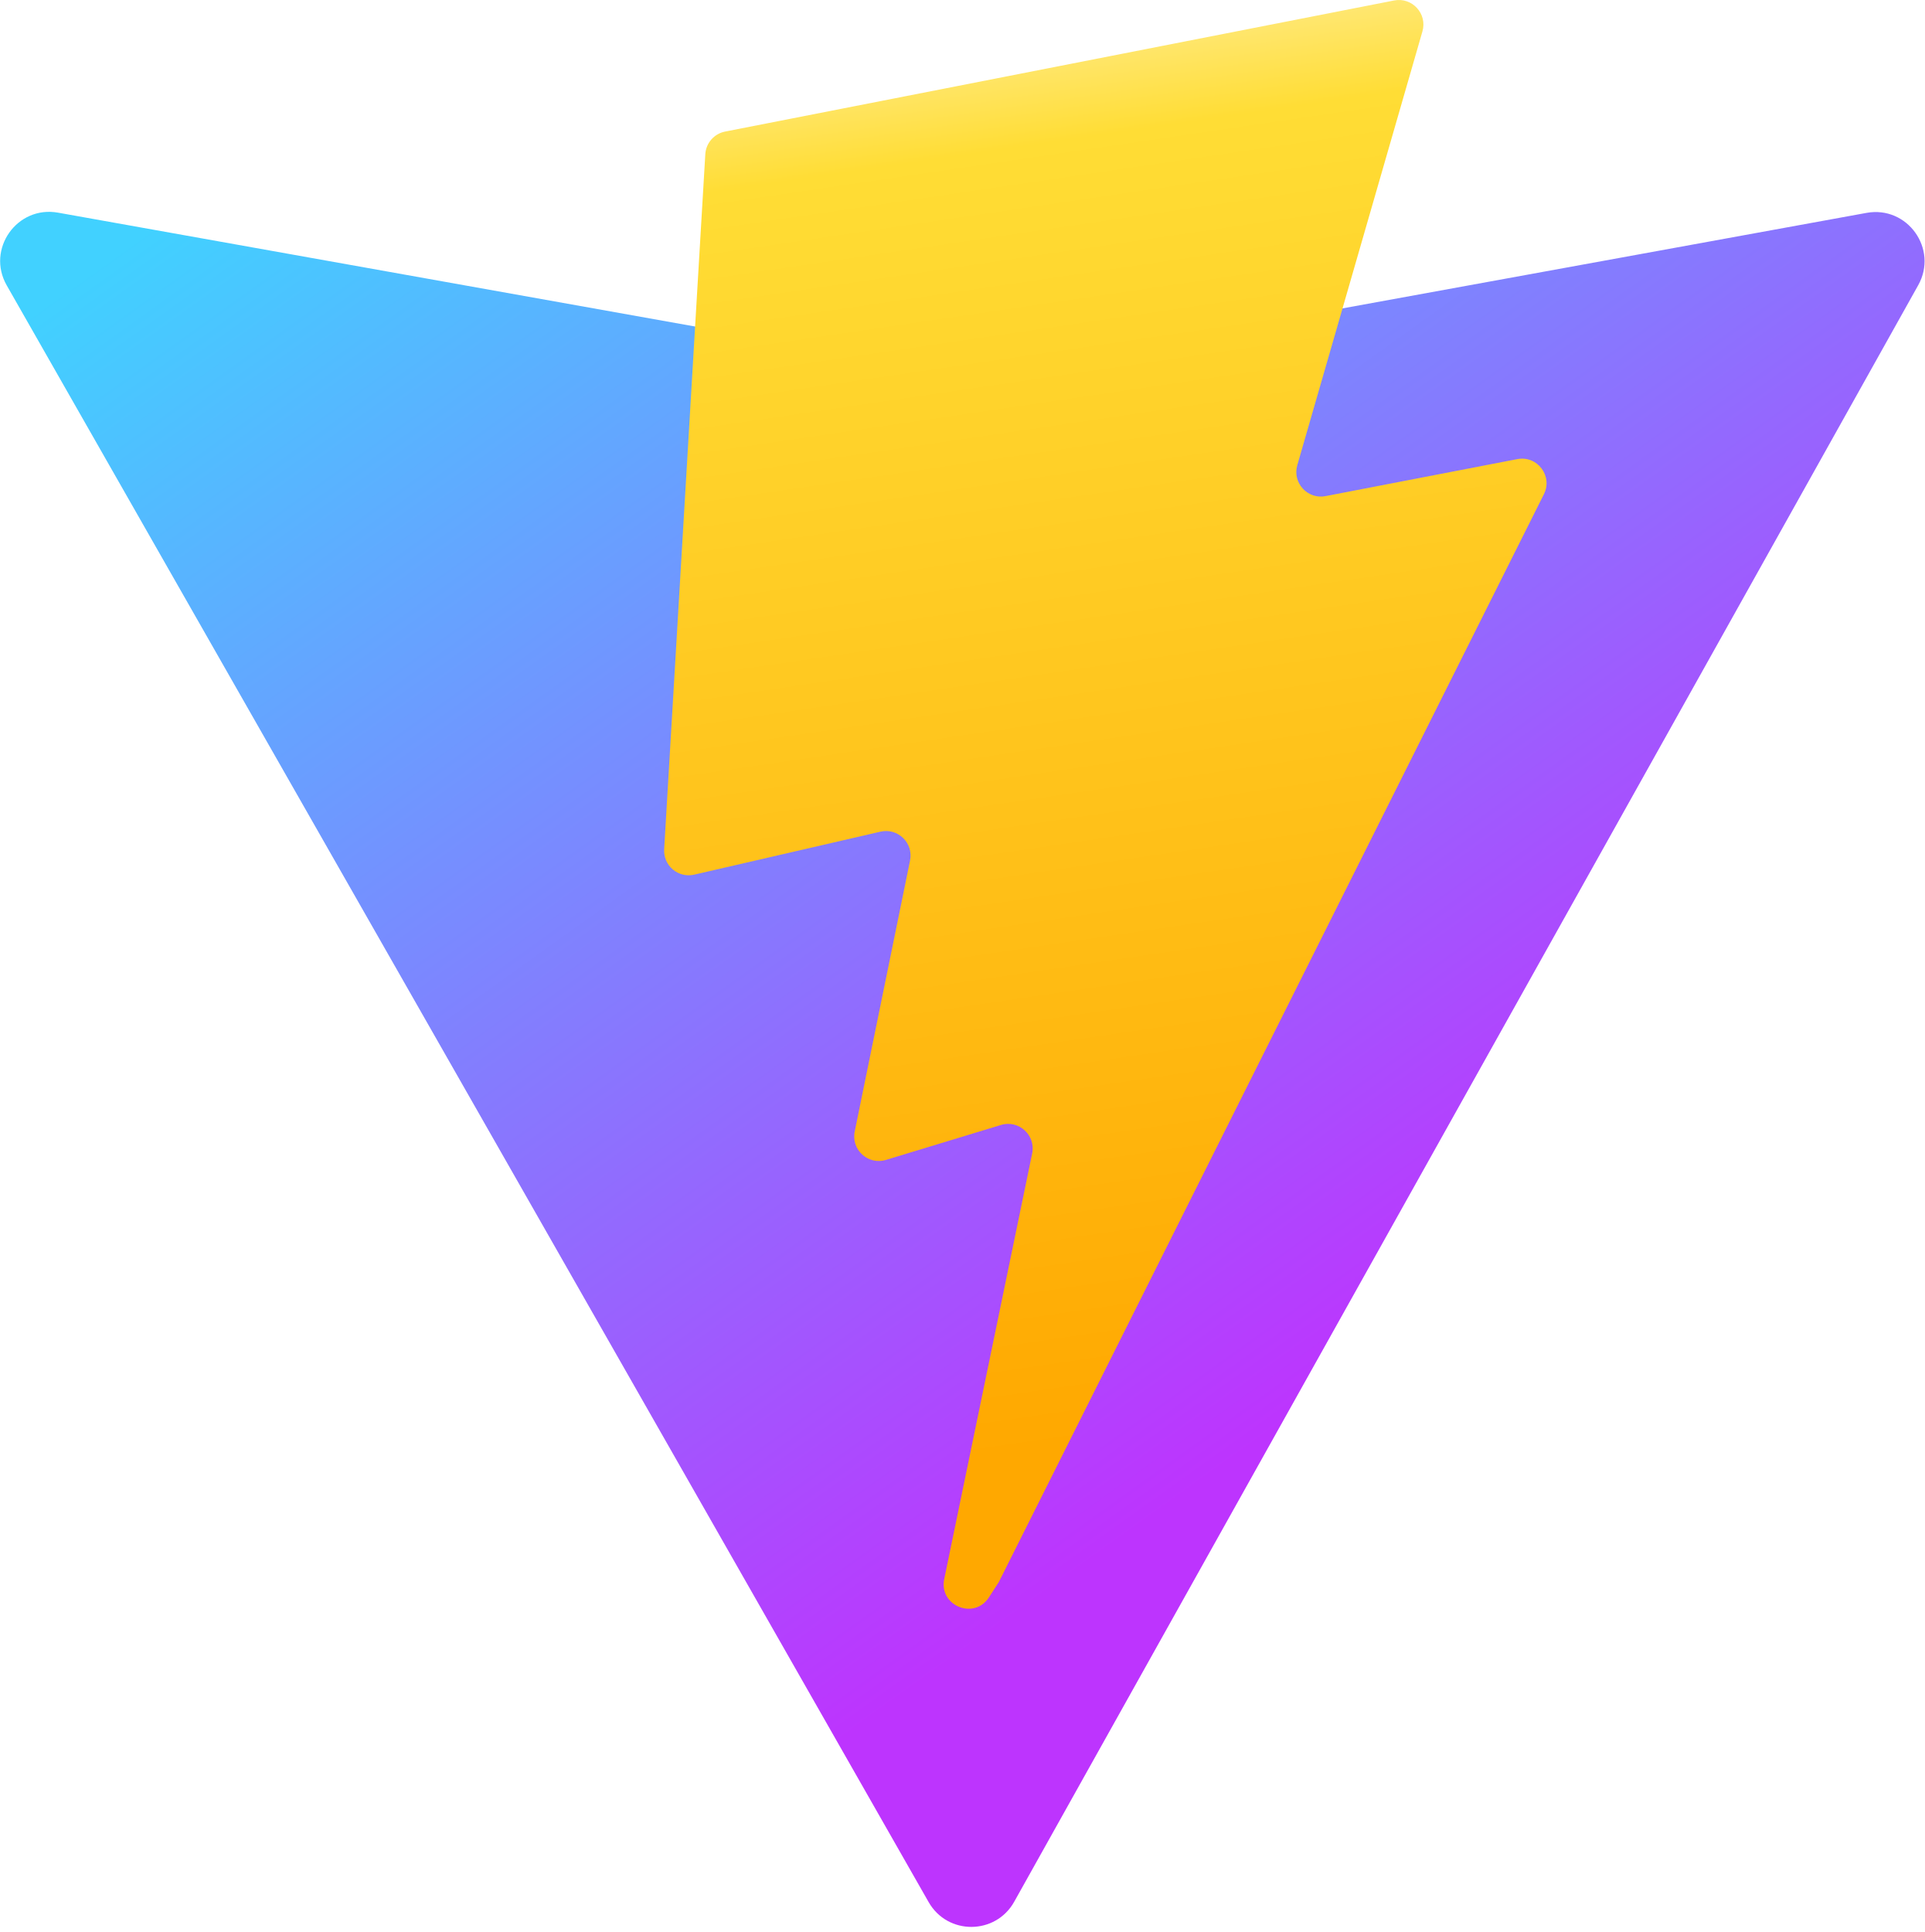
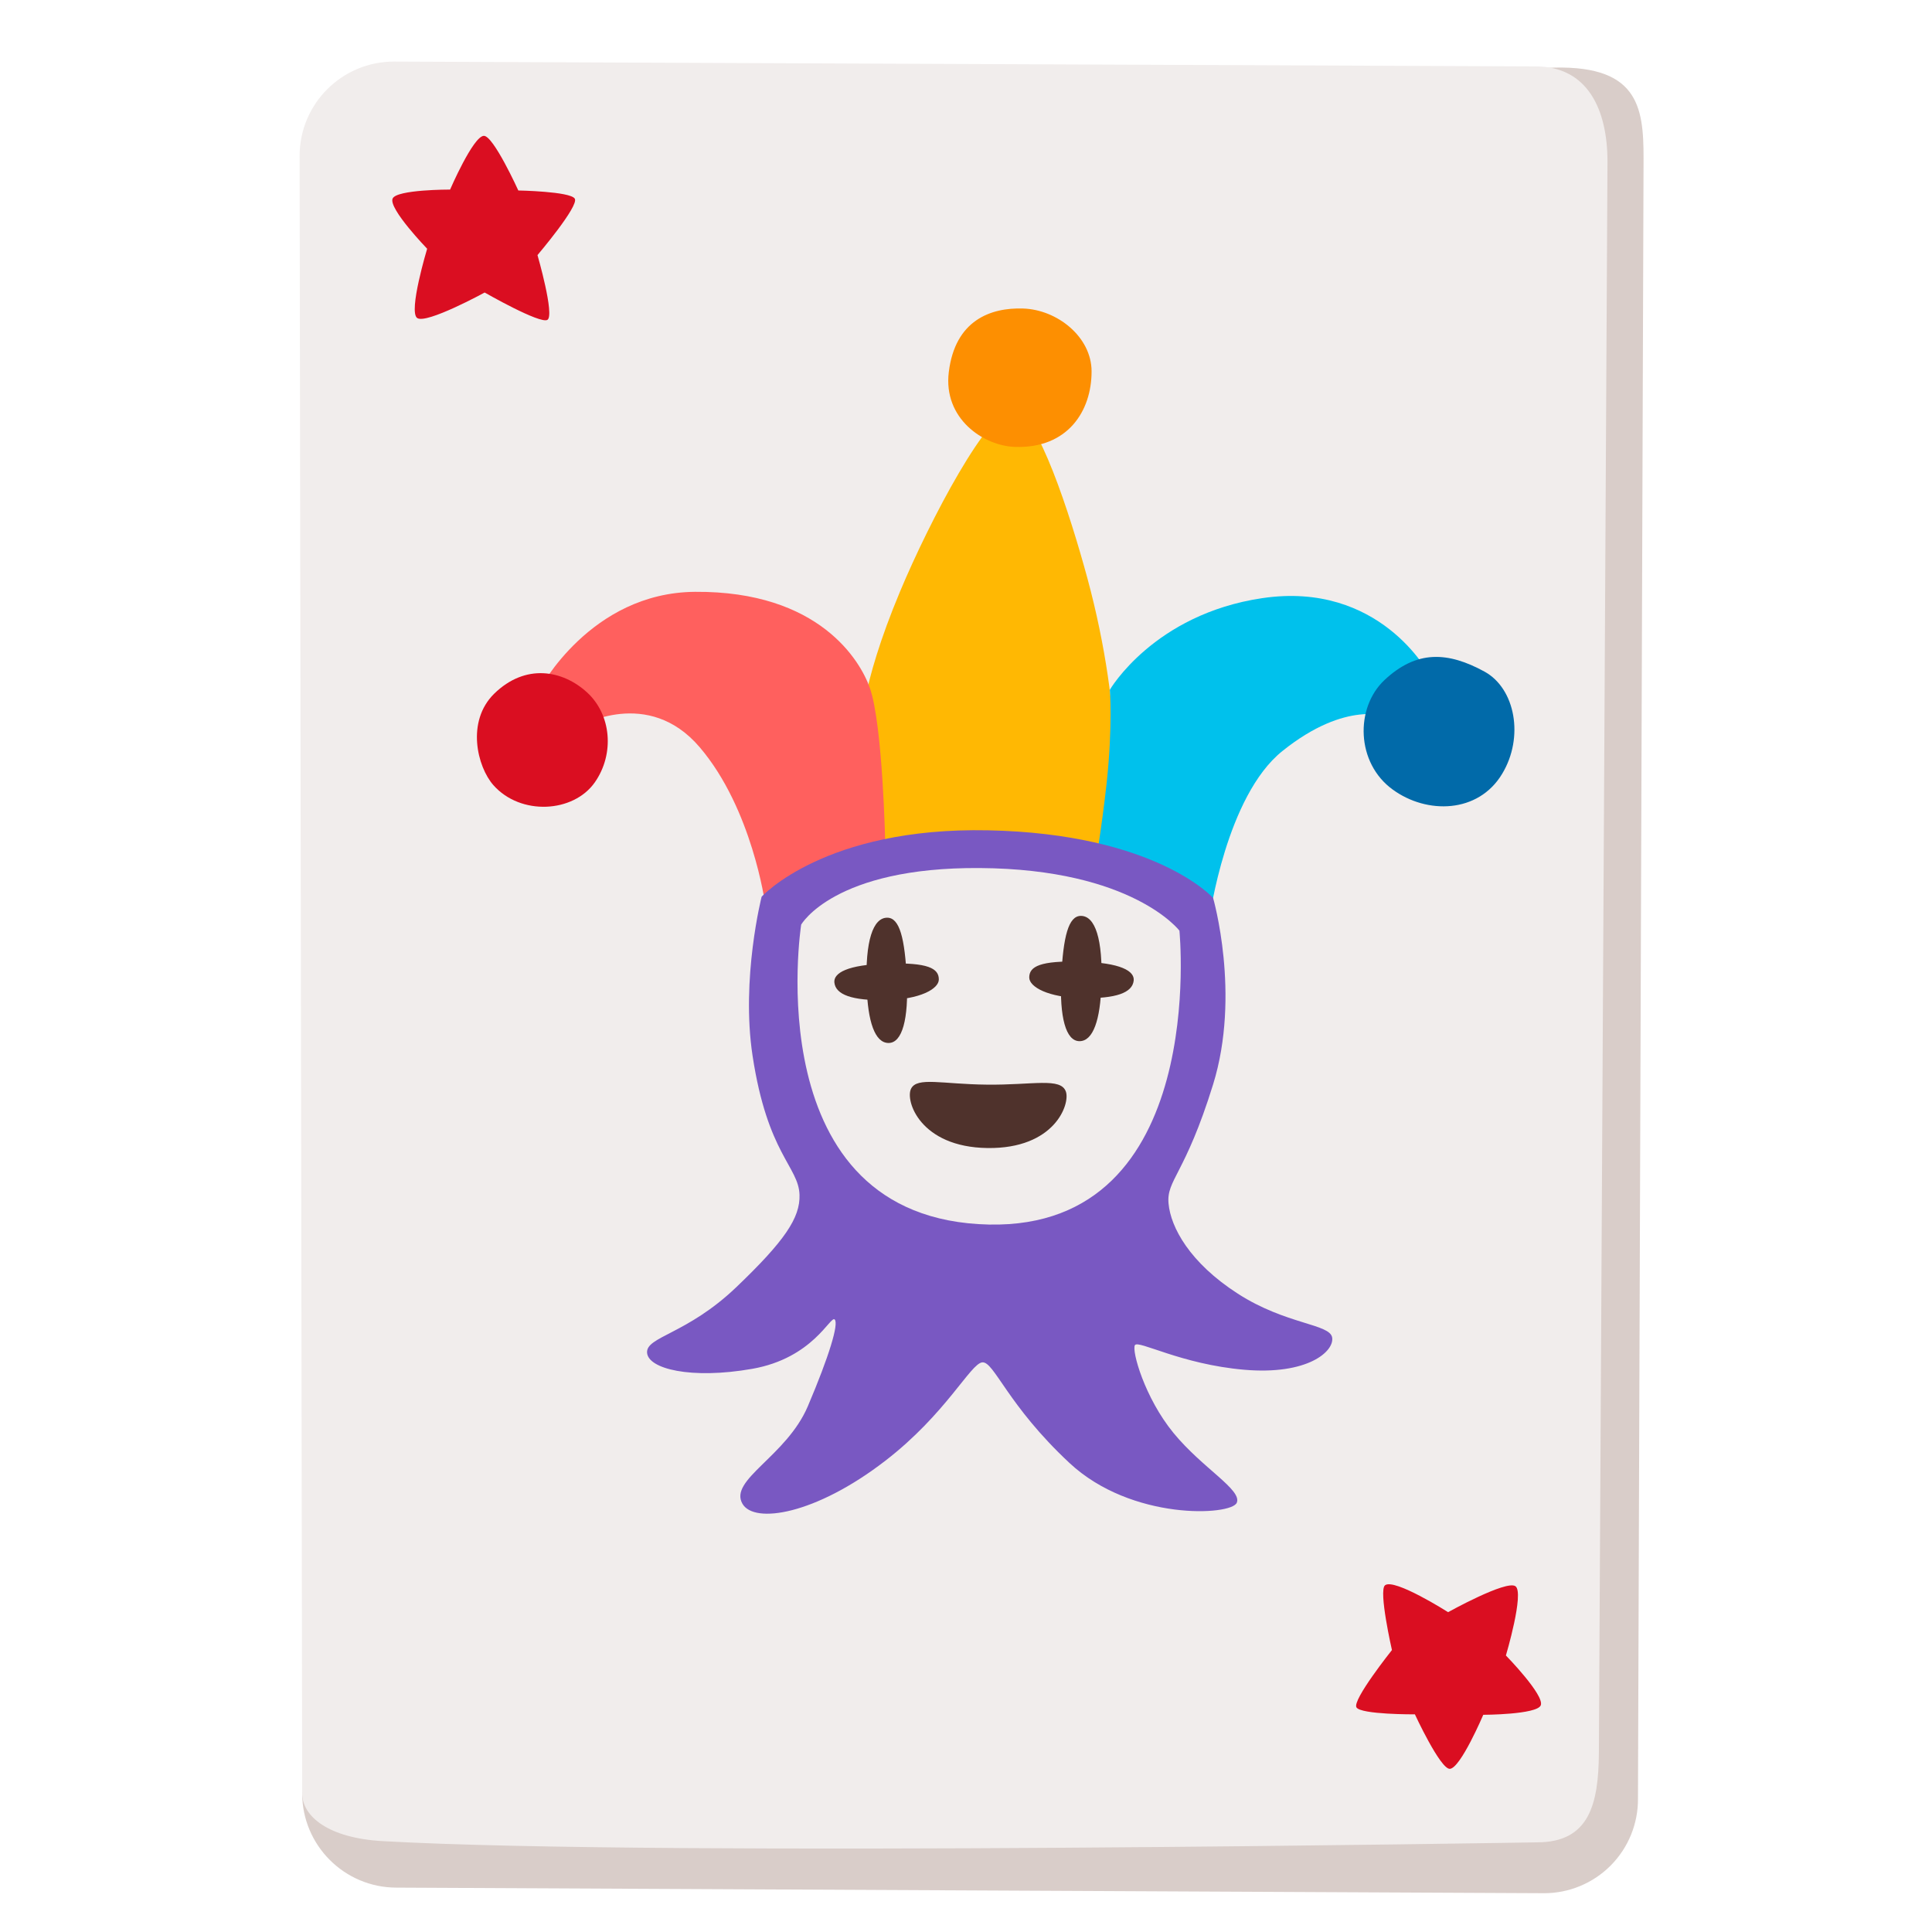
- <svg xmlns="http://www.w3.org/2000/svg" aria-hidden="true" role="img" class="iconify iconify--logos" width="31.88" height="32" preserveAspectRatio="xMidYMid meet" viewBox="0 0 256 257">
-   <defs>
-     <linearGradient id="IconifyId1813088fe1fbc01fb466" x1="-.828%" x2="57.636%" y1="7.652%" y2="78.411%">
-       <stop offset="0%" stop-color="#41D1FF" />
-       <stop offset="100%" stop-color="#BD34FE" />
-     </linearGradient>
-     <linearGradient id="IconifyId1813088fe1fbc01fb467" x1="43.376%" x2="50.316%" y1="2.242%" y2="89.03%">
-       <stop offset="0%" stop-color="#FFEA83" />
-       <stop offset="8.333%" stop-color="#FFDD35" />
-       <stop offset="100%" stop-color="#FFA800" />
-     </linearGradient>
-   </defs>
-   <path fill="url(#IconifyId1813088fe1fbc01fb466)" d="M255.153 37.938L134.897 252.976c-2.483 4.44-8.862 4.466-11.382.048L.875 37.958c-2.746-4.814 1.371-10.646 6.827-9.67l120.385 21.517a6.537 6.537 0 0 0 2.322-.004l117.867-21.483c5.438-.991 9.574 4.796 6.877 9.62Z" />
-   <path fill="url(#IconifyId1813088fe1fbc01fb467)" d="M185.432.063L96.44 17.501a3.268 3.268 0 0 0-2.634 3.014l-5.474 92.456a3.268 3.268 0 0 0 3.997 3.378l24.777-5.718c2.318-.535 4.413 1.507 3.936 3.838l-7.361 36.047c-.495 2.426 1.782 4.5 4.151 3.78l15.304-4.649c2.372-.72 4.652 1.36 4.15 3.788l-11.698 56.621c-.732 3.542 3.979 5.473 5.943 2.437l1.313-2.028l72.516-144.72c1.215-2.423-.88-5.186-3.54-4.672l-25.505 4.922c-2.396.462-4.435-1.77-3.759-4.114l16.646-57.705c.677-2.35-1.37-4.583-3.769-4.113Z" />
+ <svg xmlns="http://www.w3.org/2000/svg" width="800px" height="800px" viewBox="0 0 128 128" aria-hidden="true" role="img" class="iconify iconify--noto" preserveAspectRatio="xMidYMid meet">
+   <path d="M102.29 125.43l-76.02-.37c-3.45 0-6.25-2.8-6.25-6.25l12.2-92.13L102.41 4.5c6.13-.33 6.48 2.53 6.48 5.98l-.37 108.69a6.218 6.218 0 0 1-6.23 6.26z" fill="#d9cdc9" />
+   <path d="M101.83 122.06s-57.76.98-76.47-.08c-3.58-.2-5.33-1.62-5.34-3.16l-.17-108.49c0-3.45 2.8-6.25 6.25-6.25l75.64.32c3.45 0 4.76 2.86 4.76 6.31l-.57 105.4c-.02 3.45-.65 5.95-4.1 5.95z" fill="#f1edec" />
+   <path d="M29.82 12.56S31.34 9.04 32.05 9c.63-.04 2.29 3.62 2.29 3.62s3.44.06 3.74.54s-2.47 3.74-2.47 3.74s1.15 3.98.66 4.29c-.48.3-4.16-1.81-4.16-1.81s-3.86 2.11-4.47 1.69c-.6-.42.66-4.59.66-4.59s-2.56-2.65-2.29-3.32c.25-.61 3.81-.6 3.81-.6z" fill="#da0e21" />
+   <path d="M98.27 113.61s-1.5 3.53-2.21 3.58c-.63.04-2.32-3.61-2.32-3.61s-3.57.02-3.87-.46c-.3-.48 2.35-3.8 2.35-3.8s-.9-3.93-.46-4.29c.61-.49 4.18 1.78 4.18 1.78s3.85-2.14 4.46-1.72c.61.42-.63 4.59-.63 4.59s2.57 2.63 2.31 3.3c-.25.62-3.81.63-3.81.63z" fill="#da0e21" />
+   <path d="M67.14 27.16c-1.59-.19-5.54 7.32-7.51 12.03c-2.71 6.47-2.6 9.4-2.6 9.4l-.14 8.49l16.36-.13s.57-4.58.57-7.19s-.55-6.93-1.78-11.46c-1.14-4.2-3.31-10.95-4.9-11.14z" fill="#ffb803" />
+   <path d="M67.78 20.44c-2.14-.07-4.5.77-4.92 4.21c-.38 3.08 2.29 4.89 4.39 4.96c3.49.11 5.07-2.37 5.07-5c0-2.3-2.29-4.1-4.54-4.17z" fill="#fd8f01" />
+   <path d="M72.52 57.56l7.62 3.23s1.1-8.05 4.82-11.03c4.27-3.43 7.01-2.26 7.01-2.26l2.68-2.87s-3.23-6.16-11.03-5c-7.19 1.07-10.09 6.07-10.09 6.07s.2 2.29-.21 6.17c-.36 3.24-.8 5.69-.8 5.69z" fill="#00c1ec" />
+   <path d="M91.72 45.06c-1.95 1.84-1.88 5.49.55 7.25c2.26 1.65 5.67 1.59 7.25-1.04c1.47-2.43.87-5.65-1.16-6.77c-2.43-1.33-4.5-1.45-6.64.56z" fill="#016aa9" />
+   <path d="M35.75 45.67l2.68 2.44s4.5-2.63 7.93 1.4c3.48 4.08 4.33 10.36 4.33 10.36l7.96-3.95s-.16-7.9-1.02-10.34c-.62-1.78-3.34-6.43-11.58-6.37c-6.94.05-10.3 6.46-10.3 6.46z" fill="#ff605e" />
+   <path d="M32.69 52.02c1.8 2.03 5.3 1.84 6.72-.19c1.32-1.89 1.09-4.49-.52-5.96s-4.07-1.94-6.15.09c-1.87 1.84-1.12 4.85-.05 6.06z" fill="#da0e21" />
+   <path d="M50.46 59.41s4.18-4.62 14.99-4.4c11.12.22 14.92 4.48 14.92 4.48s1.85 6.39 0 12.36s-3.1 6.32-2.95 7.89c.14 1.56 1.39 3.91 4.59 5.97c3.2 2.06 6.11 1.99 6.25 2.91c.14.92-1.63 2.49-5.82 2.13c-4.19-.36-7.03-1.99-7.25-1.63s.64 3.48 2.56 5.82c1.92 2.34 4.55 3.76 4.19 4.62s-6.96 1.21-11.08-2.63s-5-6.74-5.78-6.67s-2.4 3.42-6.44 6.53c-4.62 3.56-8.67 4.19-9.45 2.84c-.92-1.59 2.91-3.13 4.33-6.46c1.42-3.34 2.06-5.47 1.78-5.75c-.28-.28-1.42 2.56-5.47 3.27s-6.89 0-6.96-1.07c-.07-1.07 2.63-1.21 5.9-4.33c3.2-3.06 4.25-4.6 4.2-6.13c-.06-1.88-2.12-2.69-3.11-9.21c-.78-5.12.6-10.54.6-10.54z" fill="#7958c2" />
+   <path d="M53.08 61.26s2.16-3.82 11.84-3.75c10.13.07 13.22 4.15 13.22 4.15s1.98 19.77-12.62 19.47c-15.49-.34-12.44-19.87-12.44-19.87z" fill="#f1edec" />
+   <path d="M71.61 60.68c-.82 0-1.17 1.36-1.3 4.07c-.12 2.63.3 4.23 1.21 4.23s1.38-1.43 1.45-3.73c.11-3.06-.42-4.57-1.36-4.57z" fill="#4f322c" />
+   <path d="M68.19 64.76c0 .63 1.26 1.33 3.51 1.37c2.25.04 3.32-.36 3.41-1.16c.07-.63-.84-1.19-3.51-1.26s-3.41.31-3.41 1.05z" fill="#4f322c" />
+   <path d="M58.78 60.8c.82 0 1.17 1.36 1.3 4.07c.12 2.63-.3 4.23-1.21 4.23s-1.38-1.43-1.45-3.73c-.11-3.06.43-4.57 1.36-4.57z" fill="#4f322c" />
+   <path d="M62.2 64.89c0 .63-1.26 1.33-3.51 1.37c-2.25.04-3.32-.36-3.41-1.16c-.07-.63.84-1.19 3.51-1.26c2.68-.08 3.41.31 3.41 1.05z" fill="#4f322c" />
+   <path d="M60.36 72.13c-.4.79.6 3.87 5.06 3.93s5.48-2.91 5.2-3.73c-.33-.97-2.2-.43-5.26-.47c-2.94-.03-4.6-.53-5 .27z" fill="#4f322c" />
</svg>
